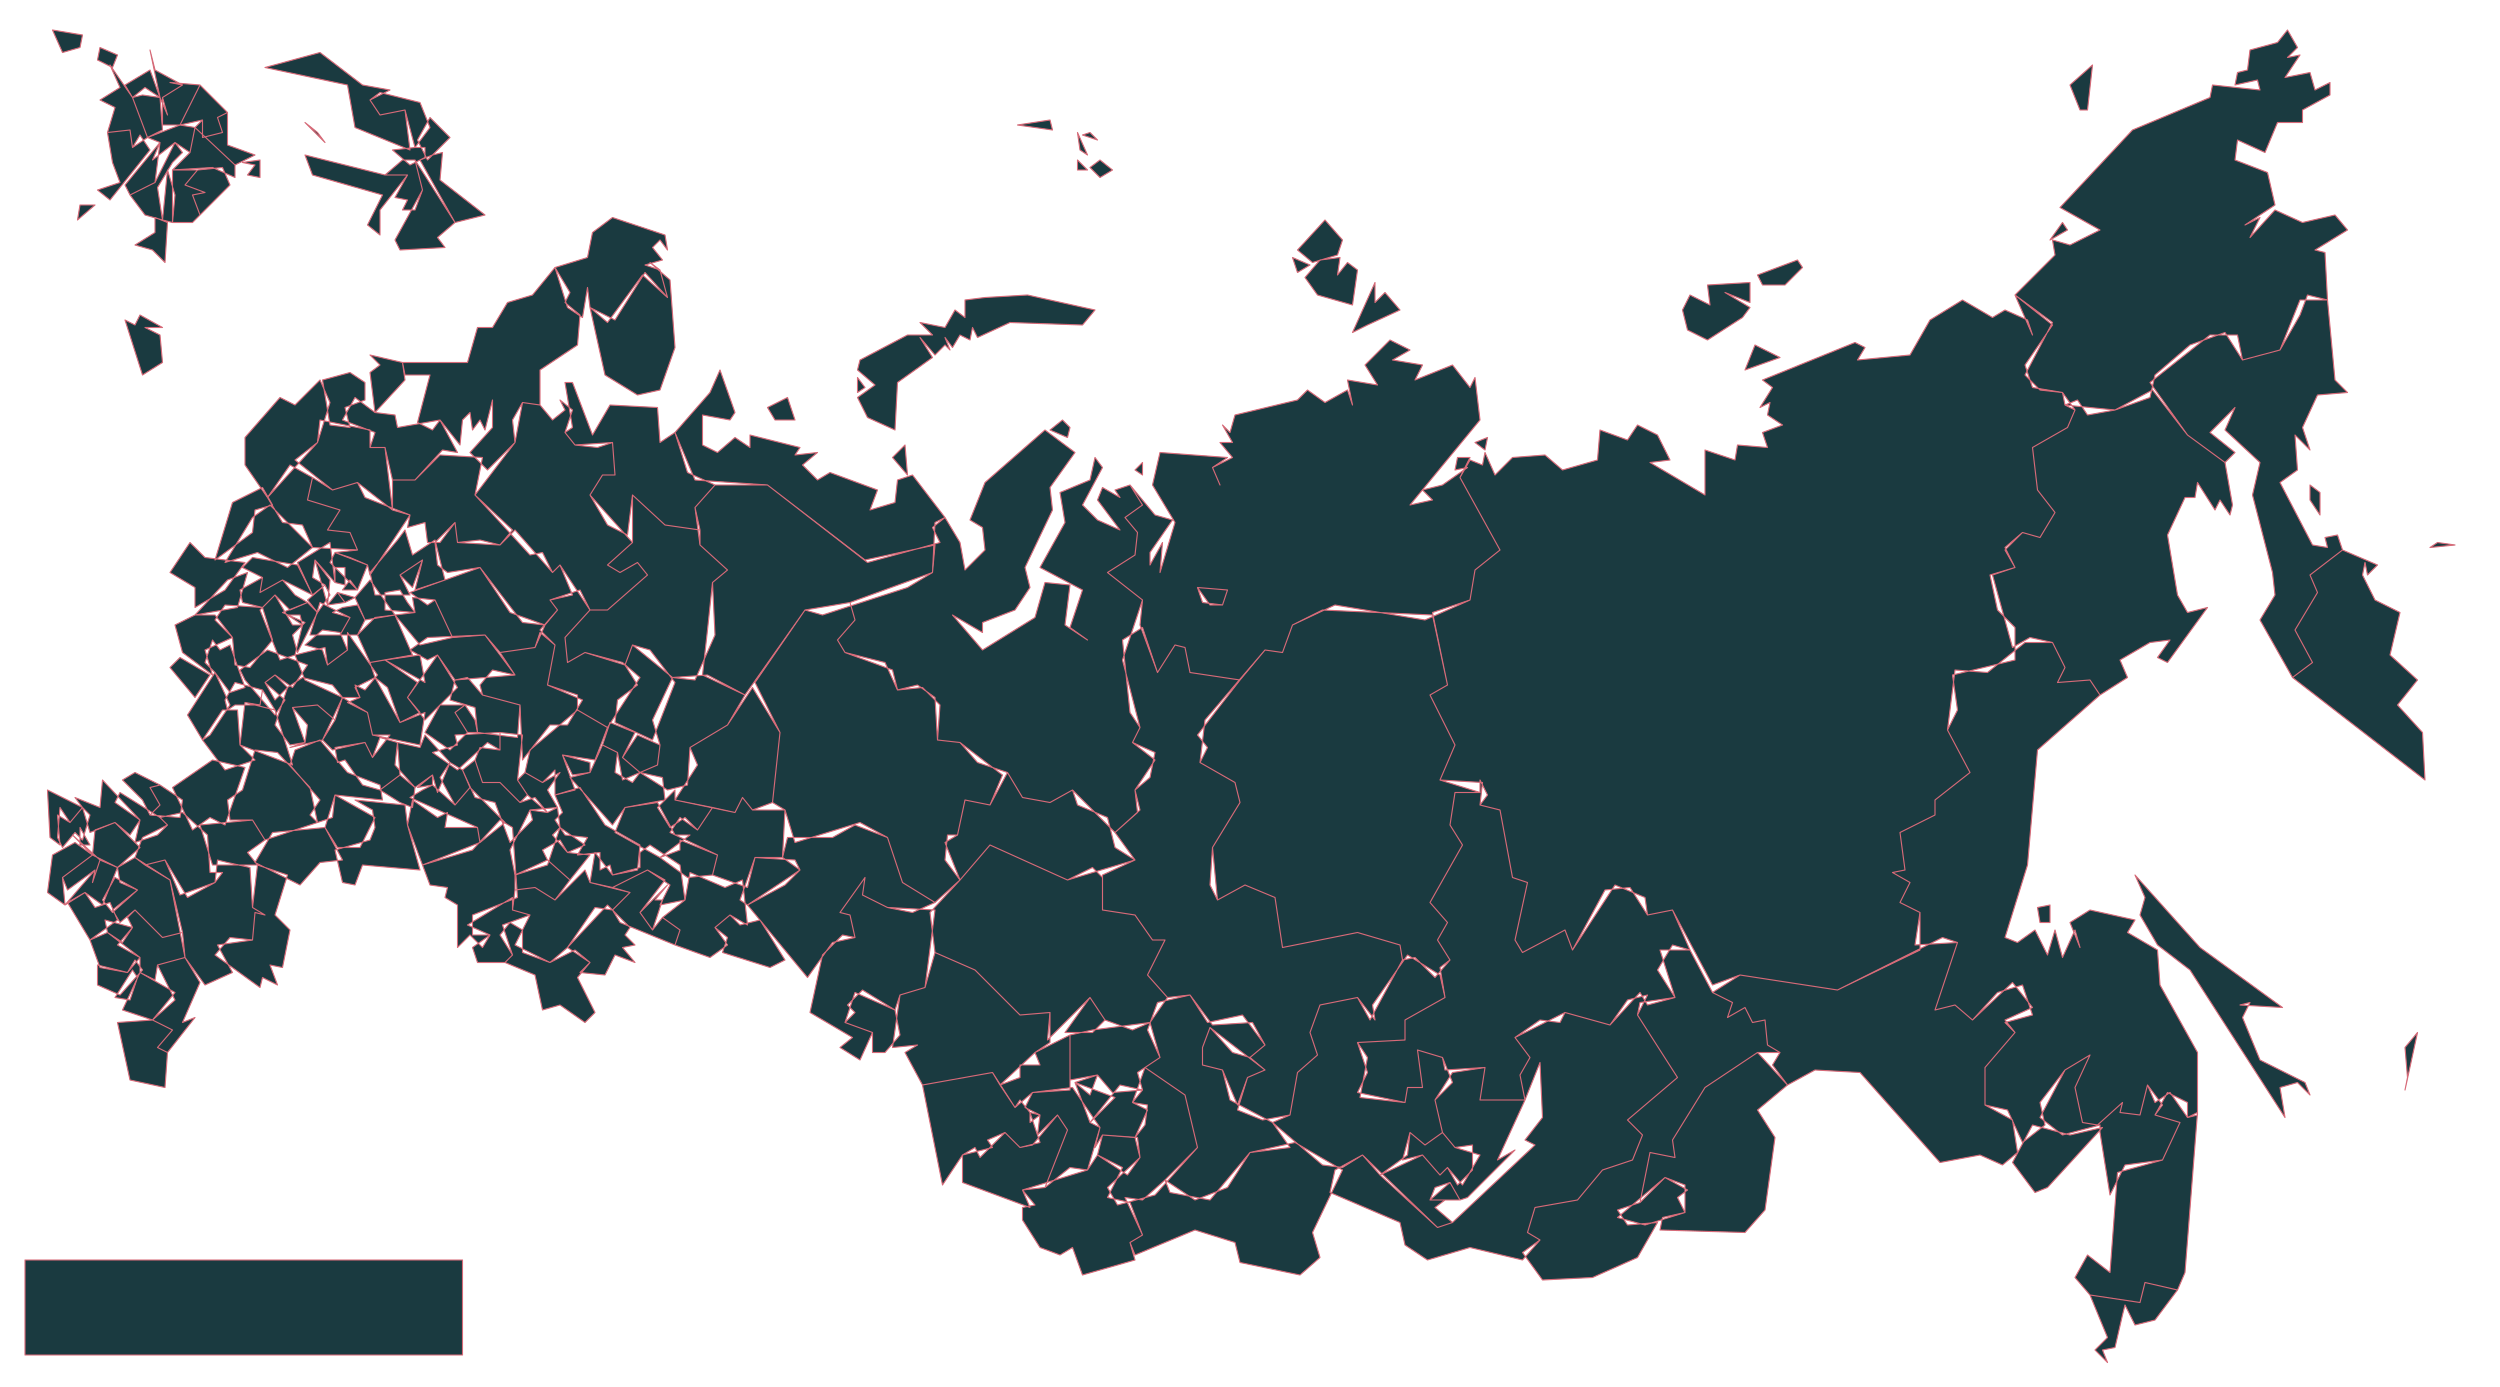
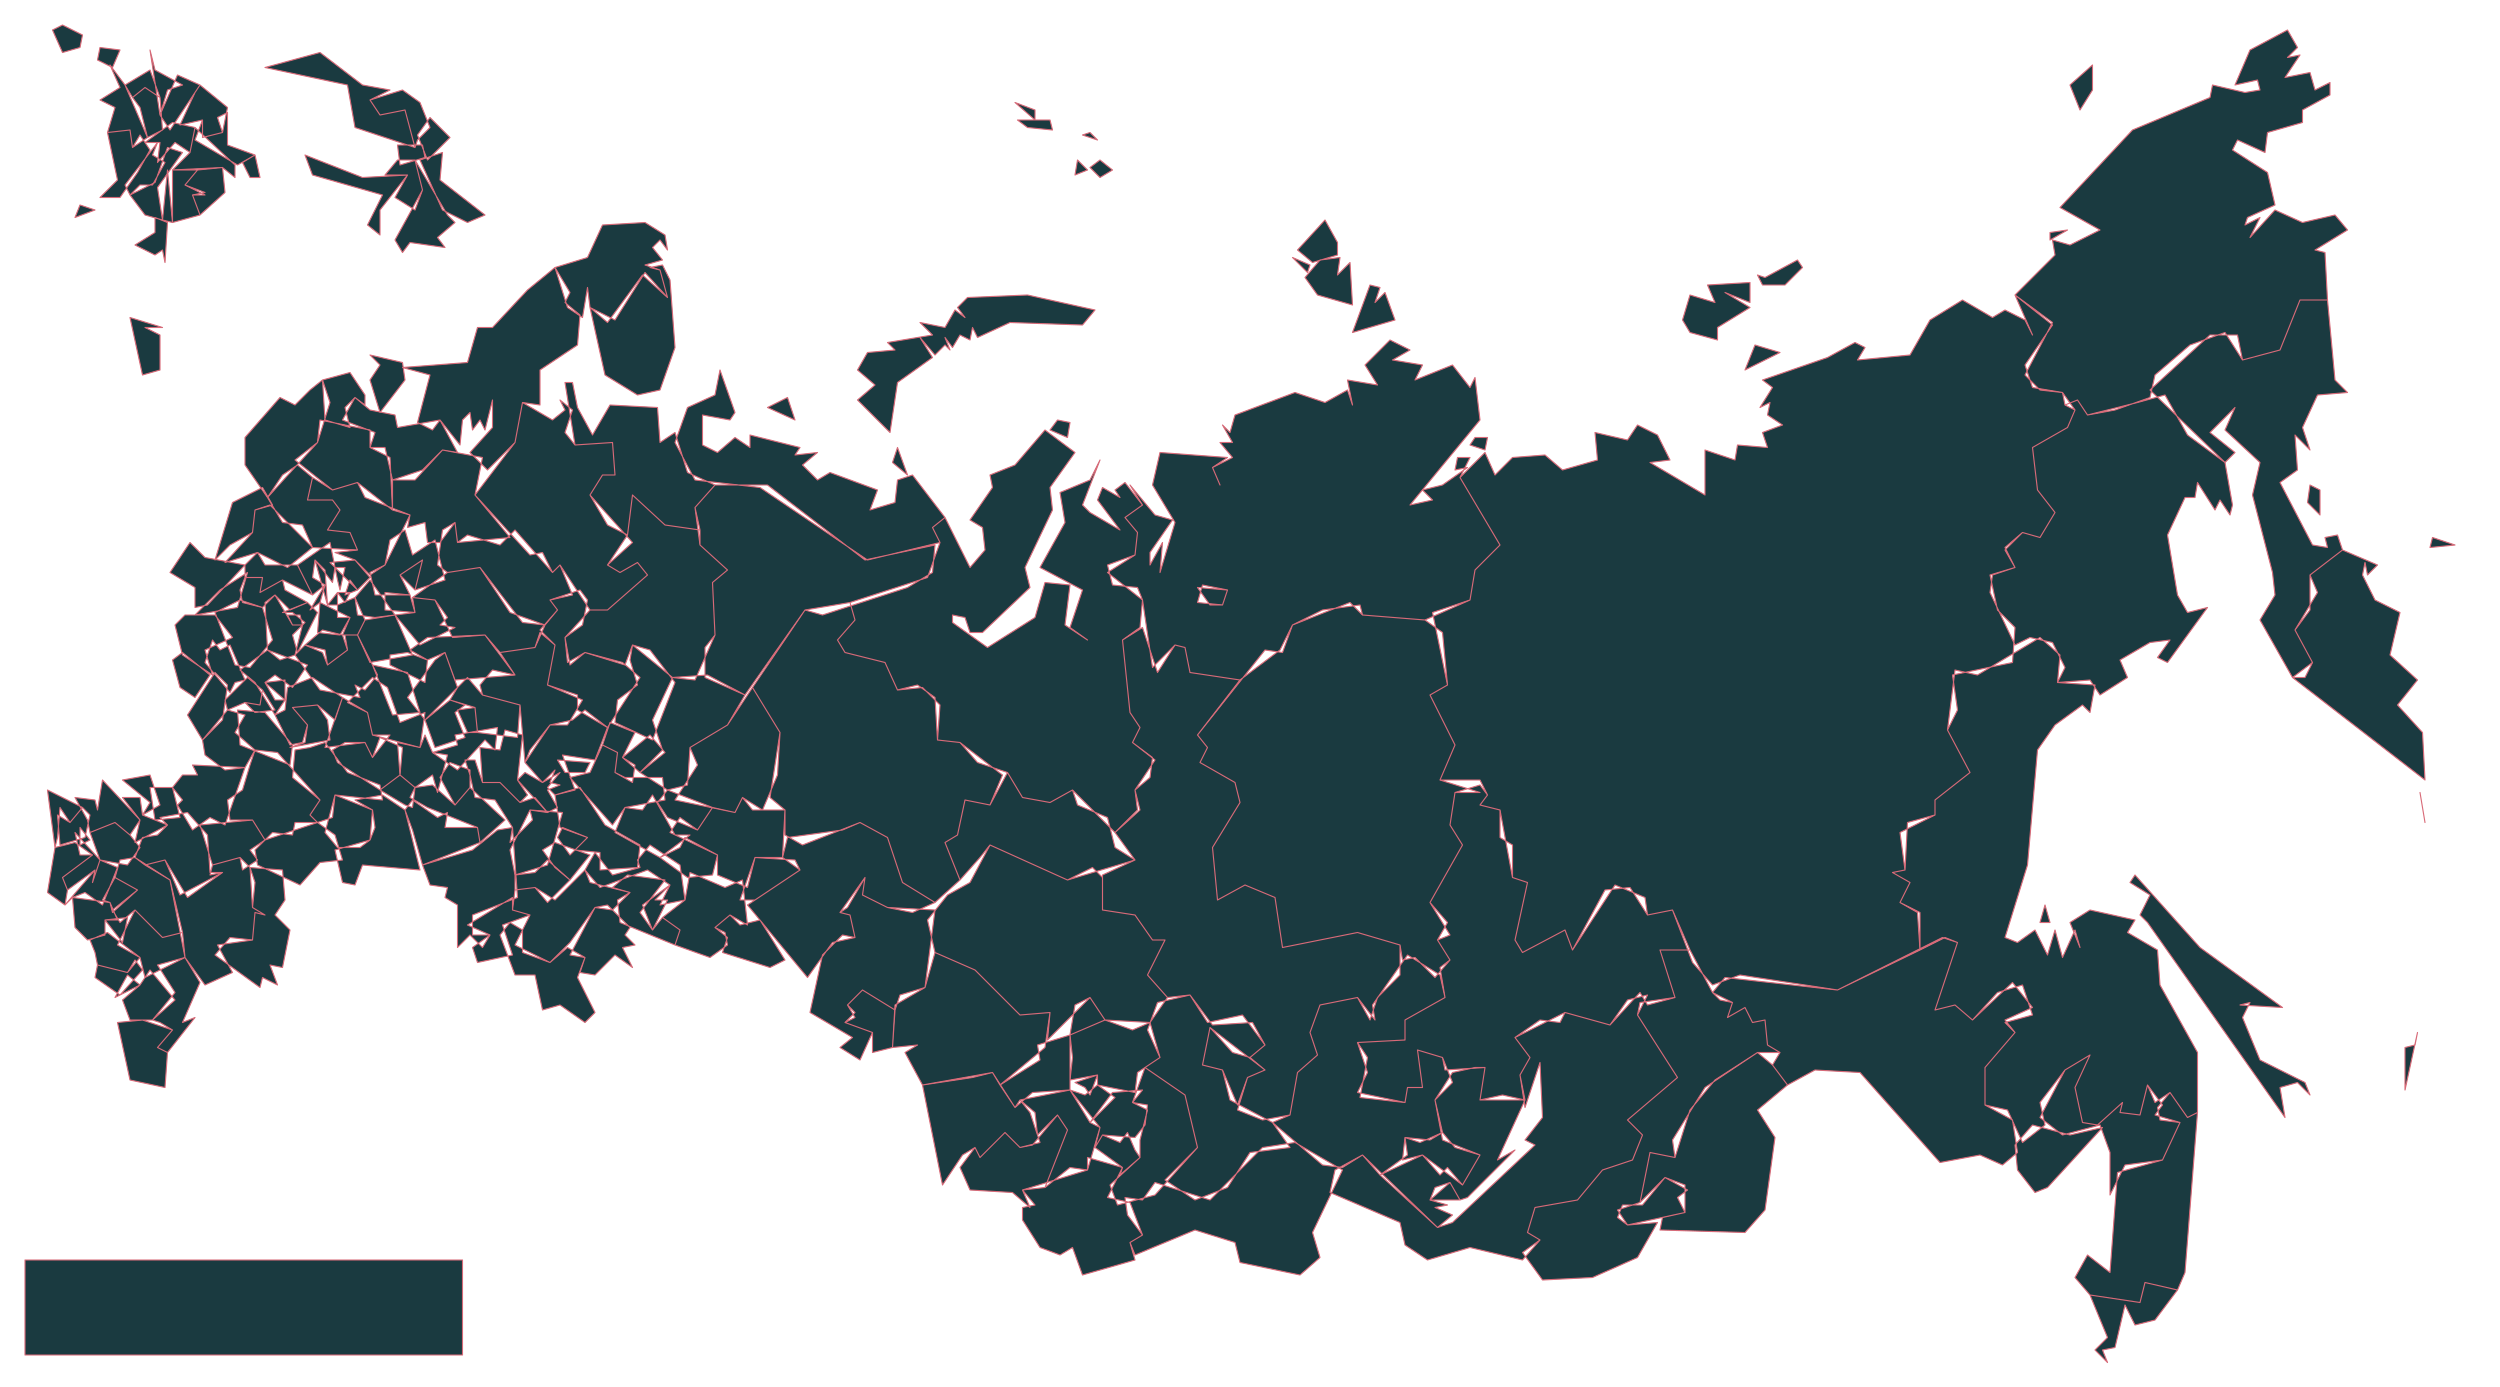
<svg xmlns="http://www.w3.org/2000/svg" viewBox="0 0 1000 554.7">
  <g fill="#1a3a40" stroke="#d86a78" stroke-width="0.45" stroke-linejoin="round" fill-rule="evenodd">
-     <path d="M57 38 64 39 60 28 50 34 53 39ZM47 22 40 19 39 24 45 27ZM33 14 21 12 25 21 32 19ZM64 39 67 46 65 39 73 34 62 28 60 20ZM53 39 44 26 48 35 40 40 46 43 43 53 52 52 53 59 59 55ZM53 39 59 55 65 52 64 39 58 35ZM80 34 68 33 73 34 65 39 65 50 72 50ZM80 34 72 50 81 48 81 55 89 53 87 47 91 45ZM164 60 162 44 152 46 148 40 156 36 145 34 128 21 106 27 139 34 142 51ZM127 53 130 57 122 49ZM166 59 172 51 168 41 152 37 148 40 152 46 162 44ZM45 65 48 73 39 76 44 80 60 60 56 54 53 59 52 52 43 53ZM31 88 38 82 32 82ZM50 74 52 78 62 73 64 57ZM69 65 73 61 70 57 62 73 52 78 58 86 65 88 63 75ZM72 50 59 55 64 57 61 64 70 57 76 61 78 51ZM102 66 99 70 104 71 104 64 97 65ZM85 67 94 71 94 66 78 51 76 61 69 68ZM80 86 92 74 89 67 79 68 74 74 82 77 77 78ZM78 51 94 66 102 62 91 58 91 45 87 47 89 53 81 55 81 48ZM154 70 122 62 125 70 153 78 147 90 152 94 152 84 163 70ZM161 84 166 84 169 76 166 64 161 64 154 70 163 70 158 79 163 80ZM166 59 157 60 164 66 170 63 170 59ZM172 47 167 56 171 64 180 55ZM70 78 67 68 65 88 69 89ZM77 89 80 86 77 78 82 77 74 74 79 68 69 68 69 89ZM61 100 66 105 67 89 62 87 62 93 54 98ZM182 89 166 64 169 76 158 96 160 100 178 99 175 95ZM182 89 168 64 173 62 177 61 176 72 194 86ZM911 17 900 20 899 28 895 29 894 34 903 32 904 36 885 34 884 39 853 52 824 83 840 92 828 98 821 96 822 102 806 118 821 130 810 146 813 155 825 157 826 162 831 160 835 166 846 164 860 159 862 150 876 138 890 133 897 144 912 140 920 120 931 120 930 101 926 100 939 92 934 86 921 89 910 84 900 95 904 87 898 90 910 82 907 69 894 64 895 56 906 61 911 49 921 49 921 44 932 38 932 33 926 36 924 29 914 31 920 22 915 23 919 19 915 12ZM832 44 835 44 837 26 828 34ZM827 92 825 89 820 96ZM245 87 237 93 235 103 222 107 227 123 233 127 235 115 236 123 243 129 257 110 267 119 264 108 258 106 265 104 261 99 264 96 267 100 266 94ZM56 126 54 130 50 128 57 150 65 145 64 134 58 131 65 131ZM260 105 264 108 267 119 258 109 246 128 236 123 242 150 255 158 264 156 270 139 268 112ZM150 165 162 152 161 145 148 142 152 146 148 149ZM146 160 146 153 140 149 129 152 132 170 140 171 138 163ZM222 107 213 118 203 121 197 131 191 131 187 145 161 145 162 150 172 150 167 169 173 172 176 168 184 178 185 168 188 165 189 172 192 168 194 172 197 160 197 171 188 181 195 188 206 177 209 161 216 162 216 148 231 138 232 126 226 121 228 117ZM436 67 440 71 445 68 440 64ZM436 53 433 54 439 56ZM394 119 386 120 386 127 382 124 378 131 368 129 373 134 363 134 344 144 343 148 350 154 343 159 347 167 358 172 359 153 373 143 368 135 374 142 378 138 380 140 378 135 381 139 384 134 388 136 389 131 391 135 404 129 433 130 438 124 411 118ZM431 68 435 68 431 64ZM432 60 435 62 431 53ZM407 50 421 52 420 48ZM346 155 343 151 343 157ZM239 179 245 177 246 190 241 190 236 198 243 210 251 214 253 198 266 210 280 212 278 203 286 194 275 189 270 173 264 177 263 163 244 162 237 174 229 153 226 153 229 171 226 173 230 178ZM128 152 118 162 112 159 98 175 98 186 107 199 127 177 132 161ZM150 165 142 159 137 168 150 173 148 179 154 179 157 192 166 192 177 180 183 181 176 168 159 171 158 166ZM920 126 912 140 897 144 895 134 884 134 860 153 875 174 890 185 894 181 884 173 894 163 890 172 904 185 901 198 909 229 910 238 904 248 917 271 925 265 918 252 927 237 924 230 937 220 935 214 930 215 931 219 925 218 912 193 919 188 918 174 924 180 921 171 927 158 939 157 934 152 931 120 923 118ZM924 200 928 206 928 197 924 194ZM116 186 107 199 113 209 121 210 125 219 143 220 140 213 131 212 136 204 123 200 125 191ZM154 179 148 179 148 172 128 168 127 177 118 184 133 196 143 193 157 204ZM176 182 166 192 157 192 157 204 164 206 163 211 170 209 171 217 176 217 182 209 183 217 200 218 205 212 190 198 193 183ZM216 162 209 161 205 168 206 177 190 198 212 222 217 221 221 229 224 226 236 244 243 244 259 230 255 225 248 229 243 226 253 217 236 198 241 190 246 190 245 177 230 178 226 173 229 164 224 160 226 164 221 168ZM284 157 270 173 278 192 307 194 347 225 376 217 373 211 378 207 365 190 359 192 358 201 348 204 351 196 332 189 327 192 321 186 327 181 318 182 320 179 300 174 300 179 294 175 287 181 281 178 281 166 292 168 294 165 288 148ZM357 183 363 190 362 178ZM310 168 318 168 315 159 307 163ZM519 160 494 166 492 173 489 170 493 177 488 177 493 183 485 187 488 194 485 187 491 183 464 181 461 194 470 209 464 229 465 217 460 226 460 221 469 208 462 206 452 194 457 202 450 207 455 213 454 222 443 229 457 240 456 250 463 269 470 258 474 259 476 269 496 272 506 260 513 261 517 250 534 242 570 248 588 240 590 228 600 220 584 191 588 183 583 183 582 188 587 187 577 194 569 196 573 200 564 202 592 168 590 151 588 155 581 146 566 152 569 146 557 144 564 140 556 136 546 146 551 154 539 152 541 162 539 156 530 161 523 156ZM484 242 479 235 491 236 489 242ZM547 130 560 124 554 117 550 121 550 113 541 133ZM527 118 541 122 543 108 539 105 535 110 536 103 528 104 522 111ZM519 100 525 105 535 102 537 96 530 88ZM524 106 517 103 519 109ZM457 190 457 185 454 188ZM86 224 101 213 102 204 109 202 105 195 93 201ZM101 207 90 225 103 221 115 227 125 219 108 202ZM134 233 132 217 119 225 125 238 130 234 125 231 126 224ZM140 223 147 226 148 230 164 206 146 199 143 193 133 196 125 191 123 200 136 204 131 212 140 213 143 220 134 221ZM861 156 846 164 826 162 830 164 827 171 813 179 815 196 822 205 816 215 809 213 802 220 806 227 797 230 805 259 812 255 821 257 826 267 823 273 836 272 840 278 851 271 848 264 860 257 868 256 863 263 867 265 883 243 875 245 871 238 867 214 874 199 878 199 879 193 886 204 888 200 892 206 893 202 890 185 875 174ZM78 243 90 236 98 225 82 223 76 217 68 229 78 235ZM91 232 78 246 95 243 99 229ZM118 238 113 232 104 237 105 231 96 236 97 241 105 243 110 238 116 244 123 241ZM101 223 97 227 105 231 104 237 113 232 125 238 119 226ZM127 245 132 238 130 234 123 240ZM132 232 126 224 131 242ZM131 242 138 241 135 237ZM134 233 138 234 138 227 134 227ZM142 239 135 237 138 241ZM137 236 143 236 140 232ZM137 243 133 245 140 247 136 254 143 254 146 248 143 242ZM147 226 134 221 132 225 143 236ZM146 248 158 246 148 232 142 239ZM163 241 160 236 154 237 154 244 166 245ZM159 216 148 229 150 238 164 238 160 230 169 224 166 236 178 232 174 216 165 222 162 212ZM165 235 169 224 160 230ZM164 237 171 242 174 240 181 255 194 254 200 261 214 259 218 250 204 245 192 227ZM192 216 183 217 182 209 174 217 175 226 179 229 192 227 209 249 218 250 223 244 220 240 229 238 224 226 221 229 206 212 200 218ZM253 198 253 217 243 226 248 229 255 225 259 230 243 244 236 244 226 255 227 265 234 261 250 266 253 258 269 271 278 272 286 254 285 233 291 228 280 218 280 212 266 210ZM283 252 281 270 298 278 322 244 329 246 363 235 373 229 374 218 346 224 307 194 286 194 278 203 280 218 291 228 285 233ZM78 246 70 250 73 261 85 270 82 260 93 255 86 246ZM86 269 92 277 98 275 92 258 88 260 85 256 82 265ZM90 242 86 248 93 255 94 266 100 267 109 256 105 243ZM110 238 104 244 112 264 118 262 121 250 117 250ZM115 246 121 250 120 246ZM113 245 122 249 117 254 119 261 127 245 123 241ZM129 260 131 266 139 260 136 253 129 252 122 258ZM124 254 136 254 140 247 128 241ZM131 266 130 259 118 262 122 272 137 279 144 279 142 274 146 276 151 270 139 253 139 260ZM150 247 143 254 148 265 165 262 158 246ZM154 264 170 273 168 262ZM158 246 168 258 181 255 174 240 165 239 166 245ZM175 262 182 272 206 270 194 254 171 255 164 260 171 264ZM232 236 220 240 223 244 216 252 222 258 219 274 231 278 231 284 243 291 256 271 249 265 234 261 227 265 226 255 236 244ZM394 193 388 208 393 211 394 220 386 228 384 217 378 207 374 209 373 229 340 241 342 248 335 256 338 261 357 268 359 276 367 274 374 279 375 296 384 297 391 305 403 309 409 319 420 321 429 316 446 333 455 325 454 316 460 311 462 301 453 297 456 291 449 264 457 240 443 229 454 222 455 213 450 207 457 202 452 194 446 196 448 199 441 195 439 200 448 212 439 208 433 202 441 187 438 183 436 192 424 197 426 209 416 227 433 236 428 251 435 256 426 250 428 234 418 233 414 247 393 260 381 246 393 253 393 249 406 244 412 235 410 227 421 204 420 195 430 181 418 172ZM428 171 425 168 420 172 427 175ZM481 241 489 242 491 236 479 235ZM811 128 802 124 797 127 785 120 772 128 764 142 743 144 746 139 742 137 705 152 709 155 704 163 708 161 707 166 713 170 705 173 707 179 695 178 694 184 682 180 682 198 660 185 668 184 663 174 655 170 651 176 640 172 639 184 625 188 618 182 605 183 598 190 594 181 593 186 588 184 584 191 600 220 590 228 588 240 573 245 579 274 572 278 582 298 576 312 593 313 592 322 600 324 605 351 611 353 606 376 609 381 626 372 629 380 646 354 658 359 659 366 669 364 685 394 696 390 735 396 768 380 768 365 760 361 764 353 757 349 762 348 760 333 774 326 774 320 788 309 779 292 783 284 781 270 806 264 806 251 799 244 796 230 806 227 802 219 809 213 816 215 822 205 815 196 813 179 827 171 830 164 825 157 816 156 810 150 821 129 806 118 813 134ZM703 110 705 114 714 114 721 107 719 104ZM712 143 702 138 698 148ZM684 122 676 118 673 124 675 132 683 136 697 127 700 123 690 117 700 121 700 113 683 114ZM590 177 594 180 595 175ZM975 217 972 219 982 218ZM927 237 918 252 925 265 917 271 970 312 969 293 959 282 967 272 956 262 960 245 950 240 945 230 946 225 947 230 951 226 937 220 924 230ZM72 263 68 267 78 279 84 270ZM84 294 92 282 86 269 75 286 81 296ZM94 282 104 282 105 276 94 273 90 280 91 284ZM98 281 110 284 105 276 104 282ZM98 272 96 268 107 260 123 266 117 275 110 270 106 273 114 280 110 286ZM115 275 110 270 106 273 110 280ZM116 298 122 297 117 283 127 282 134 288 137 279 133 274 121 271 115 275 110 290ZM129 296 134 288 127 282 117 283 123 290 122 297 116 299ZM142 275 144 279 139 281 147 285 149 294 168 298 170 285 160 289 155 275 150 271ZM154 264 167 273 163 279 168 285 160 289 150 271 148 265ZM175 262 183 275 170 288 163 279ZM176 282 170 293 180 300 187 293 182 285 186 282ZM187 293 191 293 190 288 186 282 182 285ZM182 272 180 280 190 283 191 293 207 295 208 282 193 278 187 271ZM209 304 220 290 227 290 233 280 219 274 222 258 216 253 214 259 200 261 206 270 197 268 192 274 193 278 208 282ZM253 258 250 266 255 274 247 280 246 289 261 296 270 273 260 260ZM264 298 263 306 256 309 267 316 275 314 276 299 291 290 298 278 283 270 269 271 261 288ZM95 284 89 284 81 296 90 308 102 304 96 298ZM110 284 98 281 96 298 117 306ZM129 296 133 300 146 297 149 303 156 294 149 294 147 285 137 279ZM134 299 135 305 138 304 145 314 152 316 160 310 159 297 152 295 149 303 146 297ZM170 294 168 299 159 297 158 306 166 315 173 310 175 317 180 305ZM195 297 200 300 200 293 182 294 183 298 173 301 183 308ZM190 304 193 313 200 313 208 321 211 318 207 312 209 294 200 293 200 300 192 299ZM231 284 212 300 210 309 217 313 222 308 222 318 230 316 225 302 238 304 243 291ZM229 310 236 309 236 305 225 302ZM256 309 249 303 254 293 244 289 241 298 247 301 246 309 253 313ZM264 298 255 294 249 303 256 309 263 306ZM309 321 312 293 301 275 291 290 276 299 279 306 270 320 294 325 297 319 301 324ZM309 321 314 324 318 337 344 329 355 335 361 353 374 361 384 352 378 337 383 334 386 320 396 322 401 310 384 297 375 296 376 282 369 275 359 276 354 265 338 261 335 256 342 248 340 241 322 244 302 273 312 293ZM24 338 23 326 28 329 33 323 19 316 20 335ZM23 335 25 339 30 333 33 336 36 326 33 323 28 329 24 323ZM33 323 36 333 46 329 52 334 56 328 41 312 40 323 30 319ZM48 317 46 321 56 328 54 337 63 334 67 330 64 327ZM57 320 60 326 64 322 60 315 64 314 54 309 49 312ZM64 314 60 315 64 322 60 326 72 327 73 320ZM69 315 77 332 84 327 90 330 98 307 85 304ZM102 300 97 316 91 320 92 328 101 328 106 336 127 329 124 315 111 301ZM128 296 118 300 116 306 128 320 124 326 127 329 133 327 134 318 153 320 152 314 139 309ZM130 331 135 339 144 339 150 327 134 318ZM185 308 180 305 176 311 182 322 188 315ZM173 314 173 310 167 315ZM160 321 165 323 166 315 160 310 152 316ZM169 316 164 319 191 331 192 337 202 329 188 315 182 322 173 314ZM185 308 190 319 198 321 204 337 213 328 212 324 219 325 214 319 208 321 200 313 193 313 190 304ZM210 309 207 312 211 318 219 325 223 323 219 316 224 309 217 313ZM225 325 222 328 226 334 235 335 231 342 240 341 240 348 244 346 245 350 255 348 256 338 242 330 232 315 222 318ZM256 309 249 312 247 301 241 298 236 309 228 311 245 330 250 323 266 320 265 311ZM263 321 250 323 246 333 264 343 276 334 270 334ZM263 323 268 331 274 327 279 332 285 323 270 320 270 316ZM573 246 529 244 517 250 513 261 506 260 482 288 480 305 494 313 496 321 485 339 484 354 487 360 498 354 510 359 513 379 543 373 560 378 561 384 566 383 574 391 580 384 575 376 579 369 572 361 585 338 580 330 582 317 592 317 576 312 582 298 572 278 579 274ZM26 362 25 351 37 342 30 337 21 342 19 357ZM29 334 37 342 25 351 27 356 38 348 37 353 40 344ZM36 338 32 331 32 338ZM26 362 34 357 41 362 47 347 40 344 37 353 38 348ZM47 347 56 339 46 329 38 332 37 342ZM64 327 67 330 57 335 54 343 58 346 66 344 72 358 86 353 89 349 84 349 83 334 73 325ZM103 346 99 341 106 336 101 328 80 330 85 346ZM130 331 137 344 128 345 120 354 102 345 109 333ZM163 330 162 322 142 320 149 324 150 331 148 336 134 340 137 353 142 354 145 346 168 348ZM163 330 169 346 192 337 191 331 178 331 179 325 175 327 165 320ZM200 328 189 340 169 346 172 354 179 355 178 359 183 362 183 379 188 374 193 379 196 374 189 374 189 366 207 359 205 331ZM224 331 223 323 212 324 204 340 206 350 219 346ZM219 344 206 350 206 356 214 355 222 360 228 352ZM219 344 228 352 236 342 227 341 224 336 217 340ZM224 331 221 334 227 341 234 338ZM256 341 256 347 245 350 238 341 236 353 245 355 259 348 268 354 264 362 274 360 272 346 260 338ZM272 336 272 340 264 343 275 351 285 350 287 342ZM285 350 299 355 302 343 313 343 314 324 301 324 297 319 294 325 285 323 279 332 272 327 268 333 287 342ZM299 362 314 354 320 348 318 344 302 343 296 360ZM384 352 396 338 427 352 454 344 446 339 443 327 431 322 429 316 420 321 409 319 403 309 396 322 386 320 383 334 379 334 378 344ZM36 376 47 368 44 361 38 363 34 357 27 361ZM41 360 45 365 55 356 46 351ZM43 373 49 377 53 371 42 368ZM47 347 48 353 55 356 45 364 48 369 54 364 65 375 73 373 68 352 54 343ZM91 345 87 344 86 353 75 359 66 344 58 346 68 352 74 383 82 394 93 389 87 378 101 376 102 365 106 366 101 363 100 347ZM103 346 101 363 106 366 102 365 101 376 92 375 86 382 104 395 105 391 111 394 108 386 113 387 116 372 110 366 115 350ZM202 385 205 382 201 370 212 366 205 364 205 359 187 370 196 374 189 379 191 385ZM227 379 238 363 245 364 252 357 236 353 234 348 222 360 214 355 206 356 205 364 212 366 206 378 220 385ZM252 357 245 364 248 369 270 378 272 372 265 367 261 372 256 365 266 352 259 348 245 355ZM265 360 262 360 267 354 256 365 261 372ZM291 378 286 371 292 366 299 370 297 352 290 355 276 349 274 360 265 367 272 372 270 378 284 383ZM342 330 333 335 315 335 313 343 320 348 299 362 323 391 333 377 342 375 340 366 336 365 346 351 345 358 355 363 365 365 374 361 361 353 355 335ZM561 384 560 378 543 373 513 379 510 359 498 354 487 360 485 339 496 321 494 313 480 305 483 299 479 294 496 272 476 269 474 259 470 258 463 269 457 251 449 256 452 285 456 291 453 297 462 304 454 316 456 324 446 333 454 344 441 350 441 364 454 366 461 376 466 376 459 390 467 399 476 398 485 410 501 409 506 418 500 423 506 428 499 431 495 444 505 448 516 446 519 429 527 422 524 413 528 402 543 399 548 408ZM810 257 795 269 782 268 779 292 788 309 774 320 774 326 760 333 762 348 757 349 764 353 760 361 768 365 766 378 783 377 774 404 782 402 789 408 799 397 809 394 813 406 802 409 806 413 794 427 794 434 794 442 803 444 809 457 818 450 816 441 826 428 836 422 830 435 833 449 839 450 849 441 848 445 856 446 859 434 862 441 868 437 875 447 879 446 879 421 864 394 863 380 851 373 854 368 836 364 828 369 832 379 830 372 825 383 822 372 819 382 814 372 807 377 802 375 811 346 815 300 840 278 836 272 823 273 826 267 821 257ZM820 369 820 362 815 363 816 369ZM36 376 40 387 51 389 56 383 43 373ZM39 386 39 394 48 398 57 388 54 384 51 389ZM55 391 53 388 46 399 52 400ZM51 367 53 371 47 378 56 383 56 389 62 392 63 386 74 383 73 373 65 375 54 364ZM202 385 214 390 217 404 224 402 234 409 238 405 231 391 236 385 230 380 220 385 209 381 209 372 204 369 200 374 205 382ZM227 379 243 362 252 371 250 374 254 378 249 379 254 385 246 382 242 390 232 389 236 385ZM296 370 292 366 286 371 291 375 289 381 308 387 314 384 304 368ZM346 351 336 365 340 366 342 375 337 374 329 382 324 405 341 415 336 419 344 424 349 413 338 409 342 405 339 402 345 396 358 404 360 398 370 395 374 364 355 363 345 358ZM384 352 372 365 374 381 390 388 408 406 420 405 419 416 436 399 442 408 453 412 460 409 467 399 459 390 466 376 461 376 454 366 441 364 441 351 437 347 427 352 396 338ZM592 312 592 317 582 317 580 330 585 338 572 361 579 369 575 376 580 384 576 387 578 399 562 408 562 416 543 417 547 423 544 439 562 441 563 435 569 435 567 420 577 423 578 428 594 427 592 440 610 440 608 430 612 423 606 415 616 408 624 409 626 405 644 410 656 397 659 402 670 399 664 380 676 380 669 364 659 366 652 355 642 356 629 380 626 372 609 381 606 376 611 353 605 351 600 324 592 322 595 318ZM963 431 962 436 967 413 962 419ZM858 359 856 366 863 378 876 388 914 447 912 435 919 433 924 438 922 433 904 424 897 407 900 401 896 402 913 403 880 379 854 350ZM56 389 49 404 61 408 70 397ZM61 408 69 412 63 419 67 421 78 407 73 409 80 393 74 383 63 386 70 400ZM342 397 338 409 349 413 349 421 354 421 360 414 358 404ZM414 421 420 417 420 405 408 406 390 388 374 381 370 395 360 398 357 419 367 418 362 421 369 434 397 429 400 434ZM426 413 437 413 442 408 436 399ZM685 397 693 401 691 407 698 403 701 409 706 408 707 418 712 421 709 426 715 434 726 428 744 429 776 465 792 462 801 466 807 461 805 448 794 442 794 427 806 413 802 408 813 403 805 393 789 408 782 402 774 404 783 377 777 375 735 396 696 390ZM61 408 47 409 52 432 66 435 67 421 63 419 69 412ZM414 421 416 426 408 426 408 431 400 434 406 443 413 437 428 436 428 414ZM430 433 436 438 439 430ZM437 412 428 414 428 432 439 430 445 437 457 436 455 429 464 423 460 409ZM481 419 484 411 493 421 500 423 506 418 497 406 483 409 476 398 463 401 459 412 464 423 458 427 474 438 479 459 466 472 478 480 491 475 500 461 516 459 509 449 492 440 489 428 481 426ZM481 419 481 426 489 428 495 442 499 431 506 428 484 411ZM564 453 570 458 577 453 574 440 581 433 577 423 567 420 569 435 563 435 562 441 543 437 547 429 543 417 562 416 562 408 578 399 576 390 563 382 549 402 550 408 543 399 528 402 524 413 527 422 519 429 516 446 509 449 529 466 537 467 545 462 552 470 563 462ZM397 429 369 434 377 474 385 462 390 459 392 463 402 453 408 459 416 457 412 445 408 440 406 443ZM412 449 416 446 412 445ZM410 443 416 446 415 454 423 446 427 452 418 475 428 467 435 468 440 451 429 435 413 437ZM451 470 456 463 455 455 441 454 439 462ZM430 433 436 449 446 439ZM436 449 440 451 438 459 441 454 454 455 458 450 459 442 453 441 457 436 448 434ZM454 455 456 463 443 475 447 482 462 478 479 459 474 438 458 427 453 441 459 444ZM610 440 592 440 594 427 581 429 574 440 577 453 582 459 589 458 589 468 583 474 579 467 576 470 569 462 552 470 575 491 581 489 574 483 578 480 572 480 574 475 580 473 584 480 587 479 606 460 599 464ZM610 440 616 425 617 447 610 456 614 458 581 489 575 491 545 462 534 468 532 477 560 489 562 498 571 504 588 499 609 504 616 496 611 493 614 483 631 480 641 468 653 464 657 454 651 448 671 431 655 406 659 398 651 400 644 410 626 405 606 415 612 423 608 430ZM669 378 663 388 670 399 656 401 655 406 671 431 651 448 657 454 653 464 641 468 631 480 614 483 611 493 616 496 609 501 617 512 637 511 655 503 663 489 651 490 647 484 656 481 660 461 670 463 669 456 682 435 703 421 712 421 707 418 706 408 701 409 698 403 691 407 693 401 685 397 676 380ZM715 434 703 421 682 435 669 456 670 463 660 461 656 481 666 471 675 476 671 479 674 485 665 487 664 492 698 493 706 484 710 455 703 444ZM840 453 844 478 850 466 865 464 872 449 862 446 865 442 859 434 856 446 848 445 849 441 839 450 833 449 830 435 836 422 826 428 816 447 825 454 840 450ZM397 459 385 462 385 473 412 483 409 476 418 475 427 452 423 446 413 458 408 459 402 453 395 456ZM577 453 570 458 564 453 561 464 569 462 576 470 579 467 585 474 592 462 582 459ZM584 480 580 473 572 480ZM647 487 658 490 674 485 674 474 666 471ZM805 465 814 477 819 475 841 451 828 454 813 450ZM409 476 414 482 409 483 409 488 416 499 424 502 429 499 433 510 454 504 452 497 457 494 452 481 443 479 449 467 439 462 435 468ZM450 479 457 494 452 497 454 502 478 492 494 497 496 505 520 510 528 503 525 493 537 468 518 457 500 461 484 480 468 477 466 472 457 480ZM867 437 862 446 872 449 865 464 847 469 844 509 835 502 830 511 836 518 856 521 858 513 871 516 874 509 879 445 875 447 875 441ZM849 526 850 522 854 530 862 528 871 516 858 513 856 521 836 518 843 535 838 540 843 545 841 540 846 539ZM185 504 185 542 10 542 10 504Z" />
+     <path d="M58 35 64 39 60 28 50 34 53 39ZM48 20 40 19 39 24 45 27ZM25 10 21 12 25 21 32 19 33 14ZM64 46 67 36 73 34 62 28 60 20ZM50 34 44 26 48 35 40 40 46 43 43 53 52 52 53 59 59 55ZM56 43 59 55 65 52 64 39 58 35 53 39ZM71 30 64 46 68 52 80 34ZM78 37 72 50 81 48 81 55 89 53 91 43 80 34ZM148 40 156 36 145 34 128 21 106 27 139 34 142 51 166 59 162 44 152 46ZM167 56 172 51 168 41 161 36 148 40 152 46 162 44 166 59ZM47 72 40 79 48 79 55 69 60 60 56 54 53 59 52 52 43 53ZM38 84 32 82 30 87ZM56 74 61 74 66 65 61 62 63 57 50 74 52 78ZM73 61 67 59 62 73 52 78 58 86 65 88 63 75ZM69 49 58 57 64 57 63 65 70 57 76 61 78 51ZM100 71 104 71 102 62 97 65ZM89 67 94 71 94 66 78 51 76 61 69 68ZM90 77 89 67 79 68 74 74 82 77 77 78 80 86ZM78 56 95 66 102 62 91 58 91 45 87 47 89 53 81 55 81 48ZM145 71 122 62 125 70 153 78 147 90 152 94 152 84 163 70ZM166 84 169 76 166 64 159 64 154 70 163 70 158 79ZM159 58 160 66 170 63 169 58ZM167 54 171 64 180 55 172 47ZM67 68 65 88 69 89ZM77 78 82 78 74 74 79 68 69 68 69 89 80 86ZM62 102 65 100 66 105 67 89 62 87 62 93 54 98ZM179 86 166 64 169 76 158 96 161 101 164 97 178 99 175 95 182 89ZM187 89 194 86 176 72 177 61 168 64 177 84ZM903 32 904 36 898 37 885 34 884 39 853 52 824 83 840 92 828 98 821 96 822 102 806 118 821 130 810 146 813 155 825 157 826 162 831 160 835 166 846 164 860 159 862 150 876 138 890 133 897 144 912 140 920 120 931 120 930 101 926 100 939 92 934 86 921 89 910 84 900 95 904 87 898 90 899 87 910 82 907 69 893 60 895 56 906 61 907 53 921 49 921 44 932 38 932 33 926 36 924 29 914 31 920 22 915 23 919 19 915 12 900 20 894 34ZM837 36 837 26 828 34 832 44ZM820 93 820 96 827 92ZM241 90 235 103 222 107 227 123 233 127 235 115 236 123 243 129 257 110 267 119 264 108 258 106 265 104 261 99 264 96 267 100 266 94 258 89ZM52 127 57 150 64 148 64 134 58 131 65 131ZM260 107 264 108 267 119 258 109 246 128 236 123 242 150 255 158 264 156 270 139 268 112 265 106ZM152 165 162 152 161 145 148 142 152 146 148 152ZM146 158 140 149 129 152 130 168 140 171 138 163 142 159 146 162ZM211 116 197 131 191 131 187 145 161 147 172 150 167 169 173 172 176 168 184 178 185 168 188 165 189 172 192 168 194 172 197 160 197 171 188 181 195 188 206 177 209 161 216 162 216 148 231 138 232 126 226 121 228 117 222 107ZM440 71 445 68 440 64 436 67ZM436 53 433 54 439 56ZM367 135 355 137 358 140 347 141 343 148 350 154 343 160 356 173 359 153 373 143 368 135 374 142 378 138 380 140 378 135 381 139 384 134 388 136 389 131 391 135 404 129 433 130 438 124 411 118 387 119 383 123 386 127 382 124 378 131 368 129 373 134ZM431 64 430 70 435 68ZM411 51 421 52 420 48 407 48ZM414 48 414 44 406 41ZM231 163 229 153 226 153 230 178 245 177 246 190 241 190 236 198 243 210 251 214 253 198 266 210 280 212 278 203 286 194 275 189 270 173 264 177 263 163 244 162 237 174ZM124 156 118 162 112 159 98 175 98 186 107 199 127 177 132 161 129 152ZM148 164 142 159 137 168 150 173 148 179 154 179 157 192 166 192 177 180 183 181 176 168 159 171 158 166ZM897 144 895 134 884 134 860 156 890 185 894 181 884 173 894 163 890 172 904 185 901 198 909 229 910 238 904 248 917 271 922 271 925 265 918 252 927 237 924 230 937 220 935 214 930 215 931 219 925 218 912 193 919 188 918 174 924 180 921 171 927 158 939 157 934 152 931 120 920 120 912 140ZM923 201 928 206 928 196 924 194ZM113 190 107 199 113 209 121 210 125 219 143 220 140 213 131 212 136 204 133 200 123 200 125 191 119 186ZM148 179 148 172 128 168 127 177 118 184 133 196 143 193 157 204 156 183ZM169 188 157 192 157 204 164 206 163 211 170 209 171 217 176 217 182 209 183 217 204 215 190 198 193 183 177 180ZM209 161 206 177 190 198 212 222 217 221 221 229 224 226 236 244 243 244 259 230 255 225 248 229 243 226 253 217 236 198 241 190 246 190 245 177 230 178 226 173 229 164 224 160 226 164 221 168ZM304 195 347 224 376 217 373 211 378 207 365 190 359 192 358 201 348 204 351 196 332 189 327 192 321 186 327 181 318 182 320 179 300 174 300 179 294 175 287 181 281 178 281 166 292 168 294 165 288 148 286 158 275 163 270 177 278 192ZM363 190 359 179 357 185ZM318 168 315 159 307 163ZM512 260 517 250 529 244 544 242 545 246 570 248 588 240 590 228 600 218 584 191 588 183 583 183 582 188 587 187 577 194 569 196 573 200 564 202 592 168 590 151 588 155 581 146 566 152 569 146 557 144 564 140 556 136 546 146 551 154 539 152 541 162 539 156 530 161 518 157 494 166 492 173 489 170 493 177 488 177 493 183 485 187 488 194 485 187 491 183 464 181 461 194 470 209 464 229 465 217 460 226 460 221 469 208 462 206 452 194 457 202 450 207 455 213 454 222 443 229 457 240 461 267 470 258 474 259 476 269 496 272ZM479 241 481 234 491 236 489 242ZM554 117 550 121 552 115 548 114 541 133 558 128ZM541 122 540 105 535 110 536 103 528 104 522 111 527 118ZM535 97 530 88 519 100 525 105 535 102ZM523 109 524 106 517 103ZM92 218 101 213 102 204 109 202 105 195 93 201 86 224ZM101 213 90 225 103 221 115 227 125 219 108 202 102 204ZM134 227 132 217 119 226 125 238 130 234 125 231 126 224 133 233ZM142 224 148 230 154 226 164 206 146 199 143 193 133 196 125 191 123 200 133 200 136 204 131 212 140 213 143 220 134 221ZM855 161 835 166 831 160 826 162 830 164 827 171 813 179 815 196 822 205 816 215 809 213 802 220 806 227 797 230 796 237 806 258 812 255 821 257 826 267 823 273 836 272 840 278 851 271 848 264 860 257 868 256 863 263 867 265 883 243 875 245 871 238 867 214 874 199 878 199 879 193 886 204 888 200 892 206 893 202 890 185 875 174 866 158ZM83 242 98 226 82 223 76 217 68 229 78 235 78 243ZM88 236 78 246 95 243 99 229ZM114 236 113 232 104 237 105 231 98 231 96 236 97 241 105 243 110 238 116 244 123 241ZM98 226 98 231 105 231 104 237 113 232 125 238 119 226 106 226 103 221ZM128 241 130 234 124 244ZM130 228 126 224 131 242ZM135 242 135 237 131 242ZM135 232 136 236 138 227 134 227ZM140 237 135 237 138 241ZM138 238 143 236 140 232ZM135 242 135 247 140 247 137 254 143 254 146 248 142 239ZM142 224 132 225 143 236 148 231ZM150 247 158 246 148 232 142 239 143 246ZM164 238 154 237 154 244 166 245ZM156 216 154 226 148 229 150 238 164 238 160 230 169 224 166 236 178 232 174 216 165 222 162 212ZM166 236 169 224 160 230ZM165 239 174 240 181 255 194 254 200 261 214 259 218 250 204 245 192 227 179 229ZM187 214 183 217 182 209 177 212 175 226 179 229 192 227 209 249 218 250 223 244 220 240 229 238 224 226 221 229 206 212 200 218ZM251 214 243 226 248 229 255 225 259 230 243 244 236 244 226 255 227 265 234 261 250 266 253 258 269 271 278 272 286 254 285 233 291 228 280 218 280 212 266 210 253 198ZM282 259 282 271 298 278 322 244 329 246 363 235 373 229 374 218 346 224 307 194 286 194 278 203 280 218 291 228 285 233 286 254ZM74 246 70 250 73 262 85 270 82 260 93 255 86 246ZM94 273 98 272 92 258 88 260 85 256 82 265 92 277ZM86 245 94 266 100 267 109 256 105 243 96 240ZM106 241 107 260 112 264 118 262 121 250 117 250 110 238ZM117 250 121 250 120 246 115 246ZM117 245 122 249 117 254 119 261 127 245 123 241 113 245ZM130 260 131 266 139 260 137 254 129 252 122 258ZM127 253 136 254 140 247 128 241ZM129 261 122 258 118 262 128 276 144 279 142 274 146 276 151 270 143 254 138 254 139 260 131 266ZM146 248 143 254 148 265 165 262 158 246ZM156 266 170 273 171 264 163 261 156 262ZM163 252 168 258 182 251 176 250 179 247 174 240 165 239 166 245 158 246ZM178 261 182 272 206 270 194 254 171 255 164 260 171 264ZM220 240 223 244 216 252 222 258 219 274 231 278 231 284 243 291 256 271 249 265 234 261 228 266 226 255 233 250 235 240 232 236ZM340 241 342 248 335 256 338 261 354 265 359 276 367 274 374 279 375 296 384 297 391 305 403 309 409 319 420 321 429 316 446 333 455 324 454 316 460 311 461 303 453 297 456 291 452 285 449 256 456 251 457 240 455 235 445 234 443 226 454 222 455 213 450 207 457 202 450 193 446 196 448 199 441 195 439 200 448 212 436 205 433 202 440 184 436 192 424 197 426 209 416 227 433 236 428 251 435 256 426 250 428 234 418 233 414 247 395 259 381 249 381 246 386 247 388 253 393 253 412 235 410 227 421 204 420 195 430 181 418 172 406 186 396 190 397 195 388 208 393 211 394 220 388 227 378 207 373 211 376 217 371 231ZM423 168 420 172 427 175 428 169ZM484 242 489 242 491 236 479 235ZM731 143 705 152 709 155 704 163 708 161 707 166 713 170 705 173 707 179 695 178 694 184 682 180 682 198 660 185 668 184 663 174 655 170 651 176 638 173 639 184 625 188 618 182 605 183 598 190 594 181 584 191 600 218 590 228 588 240 573 245 579 274 572 278 582 298 576 312 592 312 595 318 592 322 600 324 605 351 611 353 606 376 609 381 626 372 629 380 646 354 658 359 659 366 669 364 677 385 685 394 696 390 735 396 768 380 767 365 760 361 764 353 757 349 762 348 760 333 774 326 774 320 788 309 779 292 783 284 781 270 805 265 806 251 799 244 796 230 806 227 802 219 809 213 816 215 822 205 815 196 813 179 827 171 830 164 825 157 816 156 810 150 821 129 806 118 813 134 810 128 802 124 797 127 785 120 772 128 764 142 743 144 746 139 742 137ZM706 111 703 110 705 114 714 114 721 107 719 104ZM712 141 702 138 698 148ZM700 121 700 113 683 114 686 121 676 118 673 128 676 133 687 136 687 131 700 123 690 117ZM594 180 595 175 590 175 588 178ZM972 219 982 218 973 215ZM924 244 918 252 925 265 917 271 970 312 969 293 959 282 967 272 956 262 960 245 950 240 945 230 946 225 947 230 951 226 937 220 924 230ZM69 264 72 275 78 279 84 270 73 261ZM89 288 91 274 86 269 75 286 81 296ZM98 281 104 282 105 276 99 271 90 280 91 284ZM102 285 110 284 105 276 104 282 98 281ZM102 273 110 286 114 280 106 273 110 270 117 275 123 266 107 260 96 268ZM114 272 106 273 110 280 114 280ZM121 297 123 290 117 283 127 282 134 288 137 279 125 271 115 275 114 284 110 286 116 298ZM131 288 127 282 117 283 123 290 122 297 116 299 132 296ZM144 276 139 281 147 285 149 294 168 299 170 285 160 289 155 275 149 271ZM149 266 157 286 168 285 163 269ZM174 264 163 279 170 288 183 275 178 261ZM170 288 174 299 186 295 182 285 186 282 180 280ZM191 293 190 283 183 284 187 293ZM183 275 180 280 190 283 191 293 207 295 208 282 193 278 187 271ZM212 300 220 290 227 290 233 280 219 274 222 258 216 253 214 259 200 261 206 270 197 268 192 274 193 278 208 282 210 305ZM252 264 255 274 247 280 246 289 261 296 270 273 260 260 253 258ZM265 300 256 309 267 316 275 314 276 299 291 290 298 278 283 270 269 271 261 288ZM91 284 81 296 82 302 90 308 98 307 102 300 94 293 98 286ZM106 285 95 284 96 298 116 306 117 298ZM130 299 146 297 149 303 156 294 149 294 147 285 137 279ZM135 305 152 316 160 310 161 299 152 295 149 303 146 297 138 297 133 300ZM168 299 159 297 160 310 166 315 173 310 175 317 179 302 173 301 170 294ZM198 300 199 291 182 294 183 298 173 301 183 308 194 296ZM193 313 200 313 208 321 211 318 207 312 209 294 202 292 200 300 192 299ZM229 288 220 290 210 305 217 313 224 309 219 315 222 318 230 316 225 302 238 304 243 291 234 284ZM234 309 236 305 223 304 226 309ZM254 306 249 303 254 293 244 289 241 298 247 301 246 309 253 313ZM260 294 249 303 256 309 266 301ZM311 310 312 293 301 275 291 290 276 299 279 306 270 320 294 325 297 319 305 324ZM314 334 321 338 344 329 355 335 361 353 374 361 384 352 378 337 383 334 386 320 396 322 401 310 384 297 375 296 376 282 369 275 359 276 354 265 338 261 335 256 342 248 340 241 322 244 301 275 312 293 308 319 314 324ZM23 335 24 323 28 329 33 323 19 316 22 339ZM24 338 34 335 36 326 33 323 28 329 23 326ZM35 328 36 333 46 329 52 334 56 328 41 312 39 324 38 320 30 319ZM49 319 56 328 54 337 67 330 57 326 56 319ZM60 321 57 326 64 322 60 310 49 312ZM60 315 62 328 72 327 69 315ZM71 322 77 332 84 327 90 330 98 307 77 306 79 310 73 310 69 315 73 320ZM100 306 97 316 91 320 92 328 101 328 106 336 127 329 124 326 128 320 111 301 102 300ZM124 299 118 300 117 311 128 320 124 326 127 329 133 327 134 318 153 320 152 314 139 309 130 297ZM130 333 135 339 144 339 148 336 149 324 134 318ZM180 305 176 311 182 322 188 315 188 308ZM162 322 165 323 166 315 160 310 152 316ZM171 323 191 331 192 337 202 328 188 315 182 322 173 314 166 315 164 319ZM188 310 190 319 198 320 205 331 204 337 213 328 212 324 219 325 214 319 208 321 200 313 193 313 190 304 186 304ZM207 312 219 325 223 323 219 316 224 314 220 313 222 308 217 313 210 309ZM224 331 235 335 230 340 240 341 240 348 255 347 256 338 242 330 232 315 222 318ZM250 311 246 309 247 301 241 298 236 309 228 311 245 330 250 323 266 320 265 311ZM261 318 257 324 250 323 246 333 264 343 276 334 270 334ZM267 327 279 332 285 323 267 316 263 321ZM570 248 545 246 540 241 517 250 513 261 506 260 479 294 483 299 480 305 494 313 496 321 485 339 487 360 498 354 510 359 513 379 543 373 560 378 561 384 566 383 574 391 580 384 575 376 580 374 572 361 585 338 580 330 582 317 592 317 576 312 582 298 572 278 579 274 577 253ZM27 356 25 351 37 342 30 337 22 339 19 357 26 362ZM32 342 37 342 25 351 27 356 38 348 37 353 40 344 30 333ZM36 336 32 331 32 338ZM29 359 34 357 41 362 47 347 40 344 37 353 38 348 26 362ZM51 346 56 339 52 334 46 329 36 333 40 344ZM63 334 57 335 54 343 58 346 66 344 72 358 89 349 84 349 83 334 75 325 64 327 67 330ZM103 344 100 340 106 336 101 328 80 330 85 346 96 343 97 348ZM127 329 118 329 117 334 109 333 102 340 103 346 120 354 128 345 137 344 134 334ZM162 324 153 318 142 320 149 324 150 331 148 336 134 340 137 353 142 354 145 346 168 348ZM165 332 169 346 192 337 191 331 178 331 179 325 175 327 165 320 162 324ZM199 332 189 340 169 346 172 354 179 355 178 359 183 362 183 379 188 374 193 379 196 374 189 374 189 366 207 359 205 331ZM225 325 212 324 204 340 206 350 219 346ZM214 349 206 350 206 356 214 355 219 361 228 352 219 344ZM222 347 228 352 236 342 222 337 217 340ZM223 335 228 342 235 335 225 331ZM255 344 256 347 245 350 238 341 234 348 240 355 259 348 268 354 264 362 274 360 272 346 260 338ZM272 339 264 343 275 351 285 350 287 342 274 335ZM287 350 299 355 302 343 313 343 314 324 301 324 297 319 294 325 285 323 279 332 272 327 268 333 287 342ZM302 360 320 348 318 344 302 343 296 360ZM392 343 396 338 427 352 454 344 446 339 443 327 431 322 429 316 420 321 409 319 403 309 396 322 386 320 383 334 378 337 384 352ZM42 374 42 368 47 368 44 361 29 359 30 371 35 376ZM44 361 45 365 55 356 46 351 41 360ZM49 377 51 367 42 368ZM46 351 55 356 45 364 48 369 54 364 65 375 73 373 68 352 54 343 48 344ZM85 346 84 350 89 349 75 359 66 344 58 346 68 352 74 383 82 394 93 389 87 378 101 376 102 365 106 366 101 363 100 347 96 343ZM102 353 101 363 106 366 102 365 101 376 92 375 86 382 104 395 105 391 111 394 108 386 113 387 116 372 110 366 114 360 113 348 100 347ZM205 382 201 370 212 366 205 364 205 359 187 370 196 374 189 379 191 385ZM228 377 238 363 245 364 252 357 236 353 234 348 222 360 214 355 206 356 205 364 212 366 206 378 220 385ZM247 360 248 369 270 378 272 372 265 367 261 372 256 365 266 352 251 350 245 355 252 357ZM262 360 268 354 257 362 261 372 267 360ZM290 373 286 371 292 366 299 370 297 352 290 355 276 349 274 360 265 367 272 372 270 378 284 383 291 378ZM337 332 315 335 313 343 320 348 299 362 323 391 333 377 342 375 340 366 336 365 346 351 345 358 355 363 365 365 374 361 361 353 355 335 344 329ZM560 378 543 373 513 379 510 359 498 354 487 360 485 339 496 321 494 313 480 305 483 299 479 294 496 272 476 269 474 259 470 258 463 269 457 251 449 256 452 285 456 291 453 297 462 304 454 316 456 324 446 333 454 344 441 350 441 364 454 366 461 376 466 376 459 390 467 399 476 398 485 410 501 409 506 418 500 423 506 428 499 431 495 444 505 448 516 446 519 429 527 422 524 413 528 402 543 399 548 408 551 399 560 390ZM791 270 782 268 779 292 788 309 774 320 774 326 763 329 762 348 757 349 764 353 760 361 768 365 768 380 778 375 783 377 774 404 782 402 789 408 799 397 809 394 813 406 802 409 806 413 794 427 794 434 794 442 803 444 809 457 818 450 816 441 826 428 836 422 830 435 833 449 839 450 849 441 848 445 856 446 859 434 862 441 868 437 875 447 879 445 879 421 864 394 863 380 851 373 854 368 836 364 828 369 832 379 830 372 825 383 822 372 819 382 814 372 807 377 802 375 811 346 815 300 822 290 833 282 836 285 838 274 823 273 824 262 816 255ZM818 362 816 369 820 369ZM38 381 39 386 51 389 56 383 43 373 36 376ZM38 391 48 398 57 388 54 384 51 389 39 386ZM51 390 46 399 56 394ZM49 374 47 378 56 383 58 391 74 383 73 373 65 375 54 364ZM206 390 214 390 217 404 224 402 234 409 238 405 231 391 234 383 227 379 220 385 209 381 209 372 204 369 200 374ZM228 382 234 383 232 389 238 390 246 382 253 387 249 379 254 378 250 374 252 371 243 362 238 363ZM292 366 286 371 291 375 289 381 308 387 314 384 304 368 296 370ZM339 363 336 365 340 366 342 375 337 374 329 382 324 405 341 415 336 419 344 424 349 413 338 409 342 405 339 402 345 396 358 404 360 398 370 395 374 364 355 363 345 358 346 351ZM379 358 371 368 374 381 390 388 408 406 420 405 419 416 436 399 442 408 453 412 460 409 467 399 459 390 466 376 461 376 454 366 441 364 441 351 437 347 427 352 396 338 388 353ZM592 314 582 317 580 330 585 338 572 361 579 369 575 376 580 384 576 387 578 399 562 408 562 416 543 417 547 423 544 439 562 441 563 435 569 435 567 420 577 423 578 428 594 427 592 440 610 440 608 430 612 423 606 415 616 408 624 409 626 405 644 410 656 397 659 402 670 399 664 380 676 380 669 364 659 366 652 355 642 356 629 380 626 372 609 381 606 376 611 353 605 351 605 338 600 335 600 324 592 322 595 318ZM969 323 970 329 968 317ZM966 418 962 419 962 436 967 413ZM859 369 914 447 912 435 919 433 924 438 922 433 904 424 897 407 900 401 896 402 913 403 880 379 854 350 852 353 860 358 856 366ZM56 394 49 400 52 408 61 408 70 400 60 388ZM64 409 69 412 63 419 67 421 78 407 73 409 80 393 74 383 63 386 70 397 61 408ZM342 407 338 409 349 413 349 421 357 419 358 404 345 396 339 402ZM418 419 420 405 408 406 390 388 374 381 370 395 358 402 357 419 367 418 362 421 369 434 397 429 400 434ZM428 414 442 408 436 399 430 402ZM688 400 693 401 691 407 698 403 701 409 706 408 707 418 712 421 709 426 715 434 726 428 744 429 776 465 792 462 801 466 807 461 805 448 794 442 794 427 806 413 802 408 813 403 805 393 789 408 782 402 774 404 783 377 777 375 735 396 690 391 685 397ZM57 408 47 409 52 432 66 435 67 421 63 419 69 412ZM416 424 400 434 406 443 413 437 428 436 428 414 415 418ZM434 435 436 438 439 430 430 433ZM429 423 428 432 439 430 439 434 454 437 455 429 464 423 460 409 442 408 428 414ZM484 411 493 421 500 423 506 418 497 406 483 409 476 398 463 401 459 412 464 423 458 427 474 438 479 459 466 472 478 480 491 475 500 461 516 459 509 449 492 440 489 428 481 426ZM489 428 495 442 499 431 506 428 484 411 481 426ZM568 457 577 453 574 440 581 433 577 423 567 420 569 435 563 435 562 441 543 437 547 429 543 417 562 416 562 408 578 399 576 390 563 382 549 402 550 408 543 399 528 402 524 413 527 422 519 429 516 446 509 449 529 466 537 467 545 462 552 470 563 462 562 455ZM389 431 369 434 377 474 385 462 390 459 392 463 402 453 408 459 416 457 412 445 408 440 406 443 397 429ZM414 445 415 454 423 446 427 452 418 475 428 467 435 468 440 451 428 436 408 440ZM454 460 451 453 448 457 441 454 438 459 449 467 448 470 456 463ZM428 436 436 449 446 439 439 434 434 438ZM440 451 438 459 441 454 454 455 458 450 459 442 453 441 457 436 445 437 436 449ZM456 456 456 463 444 474 447 482 462 478 479 459 474 438 458 427 453 441 459 444ZM601 438 592 440 594 427 590 427 581 429 574 440 577 456 592 462 585 474 569 462 552 470 575 491 581 486 574 483 579 482 572 480 574 475 580 473 584 480 587 479 606 460 599 464 610 440ZM610 443 616 425 617 447 610 456 614 458 581 489 575 491 545 462 534 468 532 477 560 489 562 498 571 504 588 499 609 504 616 496 611 493 614 483 631 480 641 468 653 464 657 454 651 448 671 431 655 406 659 398 651 400 644 410 626 405 606 415 612 423 608 430ZM664 380 670 399 656 401 655 406 671 431 651 448 657 454 653 464 641 468 631 480 614 483 611 493 616 496 609 501 617 512 637 511 655 503 663 489 651 490 647 484 656 481 660 461 670 463 669 456 682 435 703 421 712 421 707 418 706 408 701 409 698 403 691 407 693 401 685 397 676 380ZM709 426 703 421 686 432 676 444 670 463 660 461 656 481 666 471 675 476 671 479 674 485 665 487 664 492 698 493 706 484 710 455 703 444 715 434ZM844 461 844 478 850 466 865 464 872 449 862 446 865 442 859 434 856 446 848 445 849 441 839 450 833 449 830 435 836 422 826 428 816 447 825 454 840 450ZM390 459 384 467 388 476 405 477 412 483 409 476 418 475 427 452 423 446 413 458 408 459 402 453 392 463ZM572 456 562 455 561 464 569 462 576 470 579 467 585 474 592 462 582 459 577 453ZM580 473 572 480 584 480ZM651 490 674 485 674 474 666 471 657 482 649 482 647 487ZM807 468 814 477 819 475 841 451 828 454 813 450 806 458ZM414 482 409 483 409 488 416 499 424 502 429 499 433 510 454 504 452 497 457 494 452 481 443 479 449 467 435 463 435 468 409 476ZM451 486 457 494 452 497 454 502 478 492 494 497 496 505 520 510 528 503 525 493 537 468 518 457 505 459 484 480 462 473 457 480 450 479ZM863 443 864 448 872 449 865 464 847 469 844 509 835 502 830 511 836 518 856 521 858 513 871 516 874 509 879 445 875 447 868 437ZM850 522 854 530 862 528 871 516 858 513 856 521 836 518 843 535 838 540 843 545 841 540 846 539ZM185 504 10 504 10 542 185 542Z" />
  </g>
</svg>
